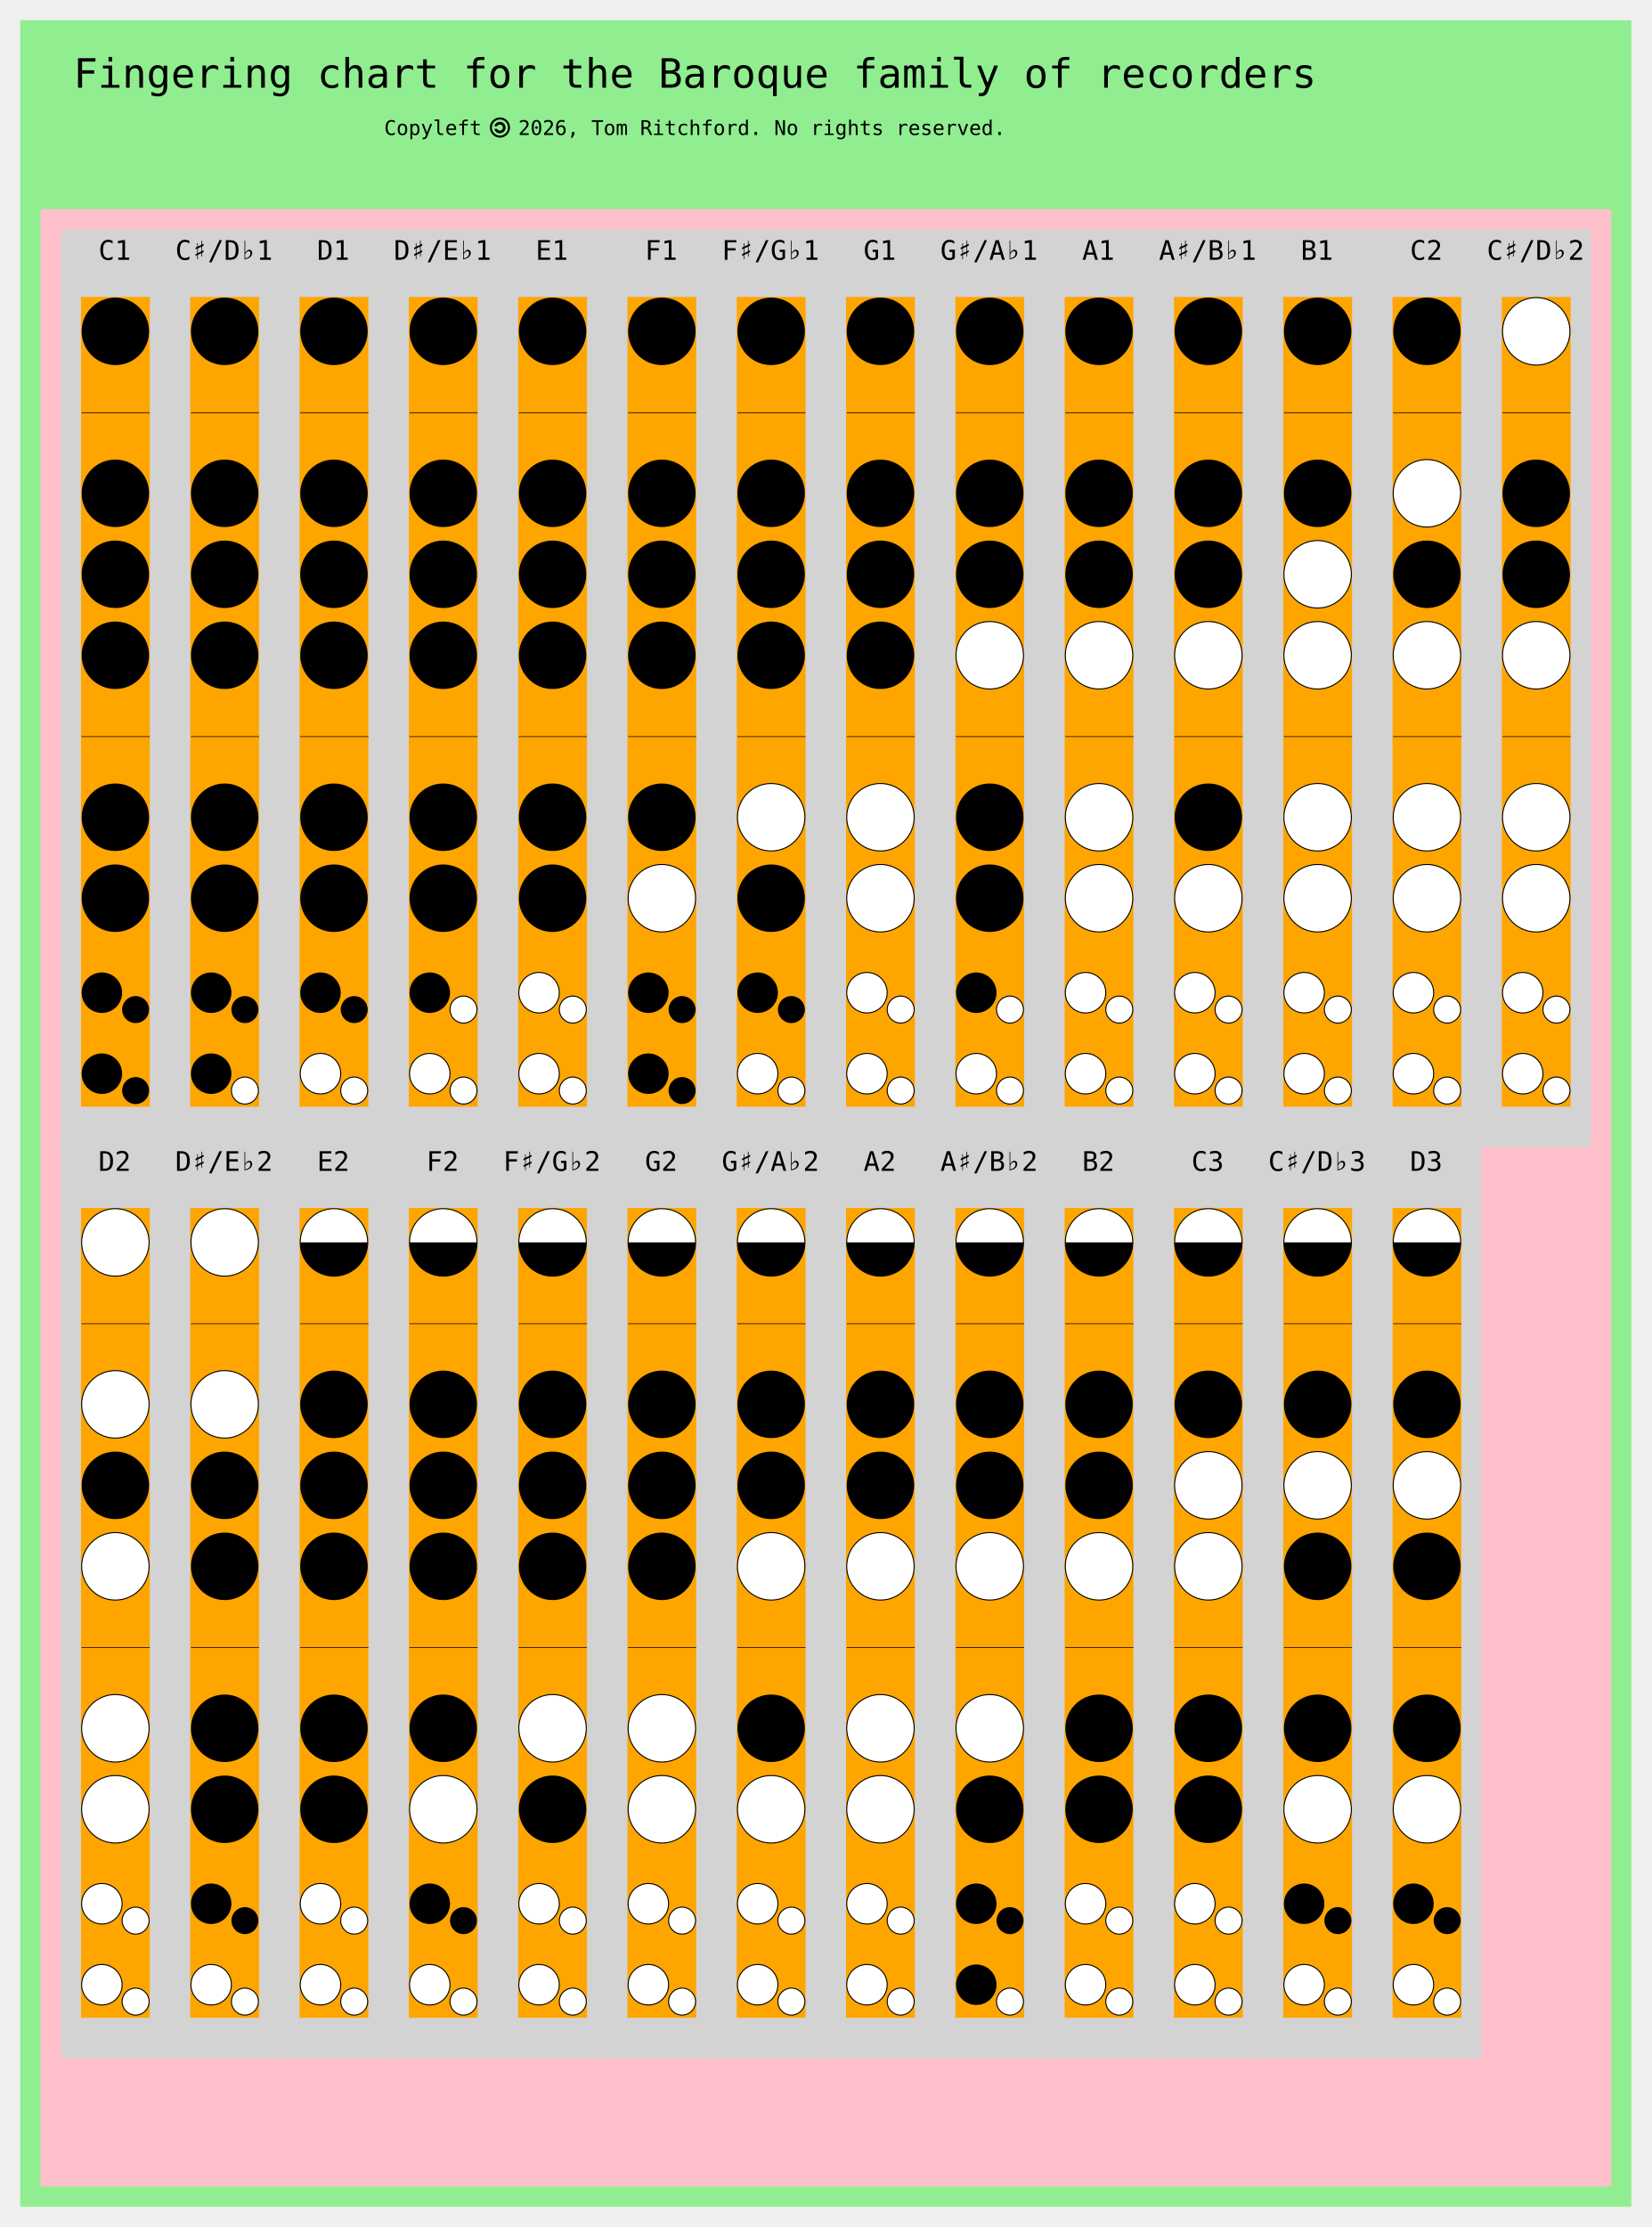
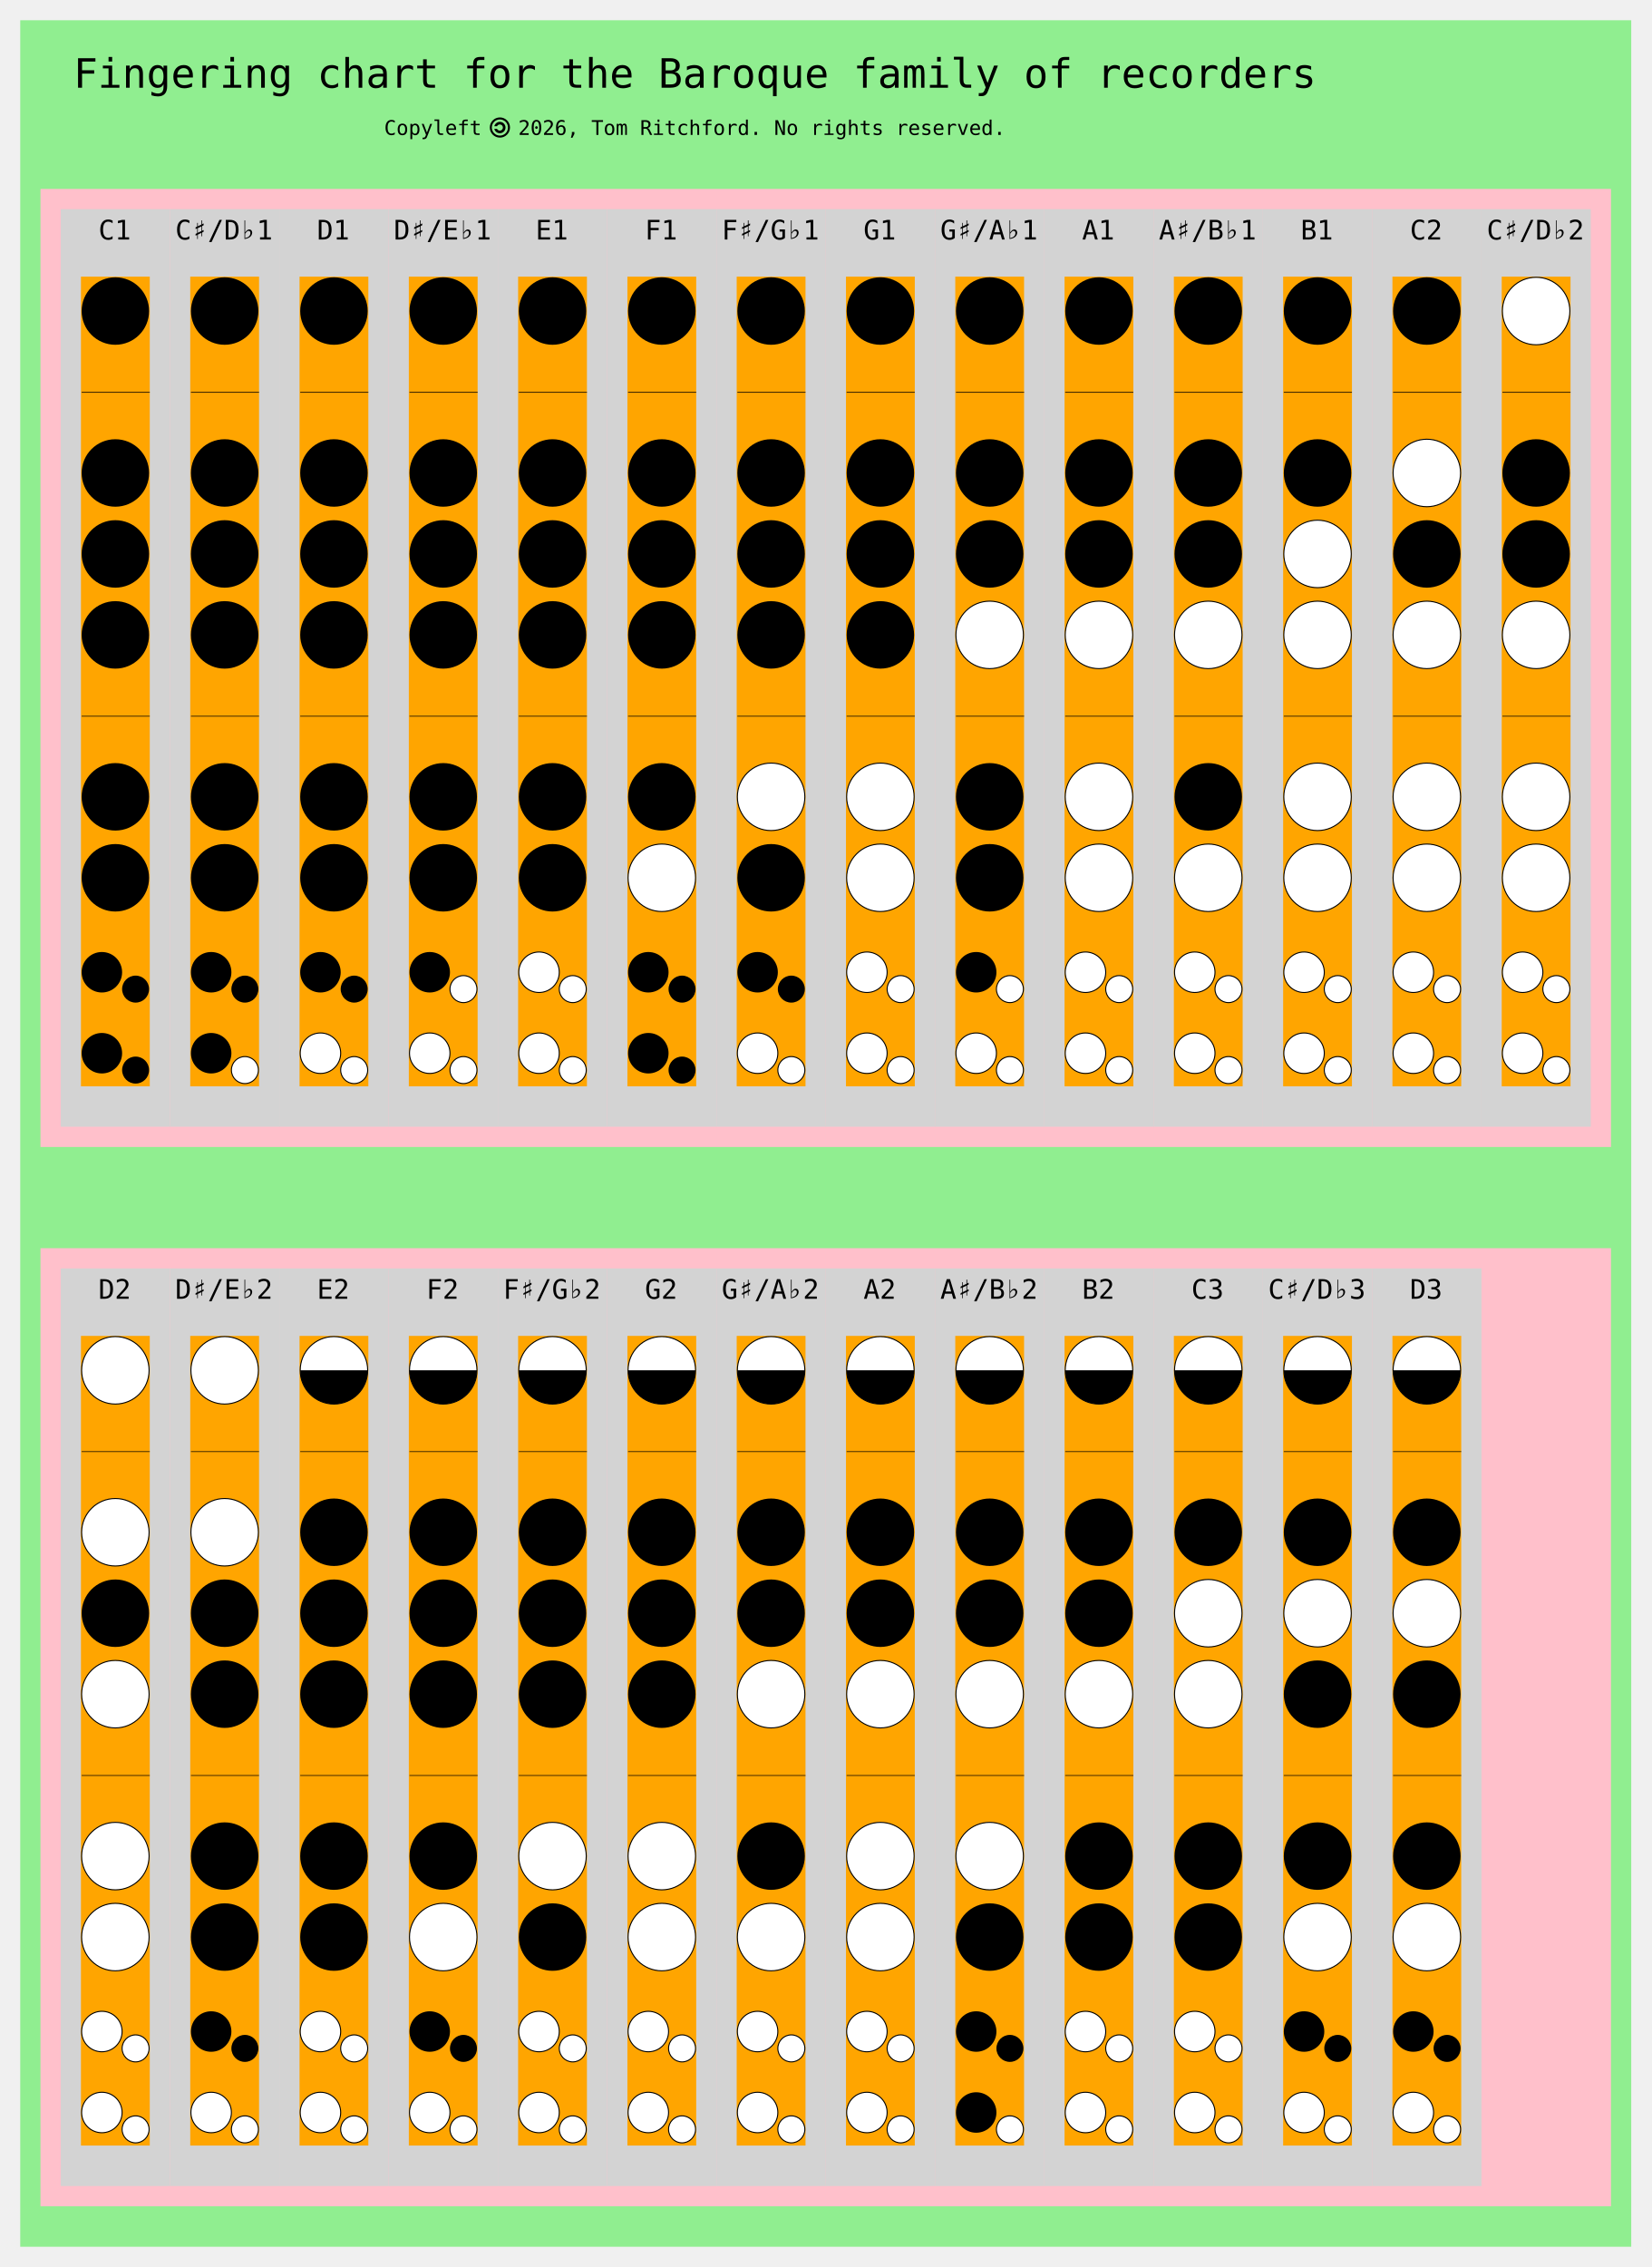
- <svg xmlns="http://www.w3.org/2000/svg" viewBox="0 0 2448 3300">
+ <svg xmlns="http://www.w3.org/2000/svg" viewBox="0 0 2448 3360">
  <defs>
    <svg id="copyleft">
      <circle cx="5" cy="5" r="4.49" fill="none" stroke="#000" stroke-width="1" />
      <path d="M 2.23,4.37 H 3.57 a 1.53,1.53 0 1 1 0,1.28 H 2.23 a 2.81,2.81 0 1 0 0-1.28 z" />
    </svg>
    <circle cx="50" cy="50" r="50" id="pad" />
    <circle cx="80" cy="95" r="20" id="little-hole" />
    <circle cx="30" cy="70" r="30" id="big-hole" />
    <rect x="0" y="50" width="120" height="1" style="fill: black;" id="horizontal-line" />
    <path d="  M 0,50   A 50,50 0 0 0 100,50   Z  " fill="black" id="octave" />
  </defs>
  <style>
    .body_background { fill: lightgreen; }
    .chart_background { fill: pink; }
    .note_fingering_background { fill: lightgray; }
    .fingering_background { fill: orange; }
    .outline { fill: white; stroke: black; stroke-width: 1.5; }
    .caption { fill: black; font-size: 40px; font-family: monospace; text-anchor: middle; }
    .page_background { fill: pink; }
  </style>
-   <svg class="body" x="30" y="30" width="2388" height="3240">
+   <svg class="body" x="30" y="30" width="2388" height="3300">
    <rect class="body_background" width="100%" height="100%" />
    <svg>
      <text font-size="60px" font-family="monospace" text-anchor="middle" x="1000" y="100">
        Fingering chart for the Baroque family of recorders
      </text>
      <text font-size="30px" font-family="monospace" text-anchor="middle" x="1000" y="170">
        Copyleft <tspan fill="transparent">©</tspan> 2026, Tom Ritchford. No rights reserved.
      </text>
      <use href="#copyleft" x="232" y="48" transform="scale(3, 3)" />
    </svg>
-     <svg class="chart" x="30" y="280" width="2328" height="2930">
+     <svg class="chart" x="30" y="250" width="2328" height="1420">
      <rect class="chart_background" width="100%" height="100%" />
      <svg class="note_fingering" x="30" y="30" width="162" height="1360">
        <rect class="note_fingering_background" width="100%" height="100%" />
        <svg class="fingering" x="30" y="100" width="102" height="1200">
          <rect class="fingering_background" width="100%" height="100%" />
          <use x="1" y="1" href="#pad" />
          <use x="1" y="121" href="#horizontal-line" />
          <use x="1" y="241" href="#pad" />
          <use x="1" y="361" href="#pad" />
          <use x="1" y="481" href="#pad" />
          <use x="1" y="601" href="#horizontal-line" />
          <use x="1" y="721" href="#pad" />
          <use x="1" y="841" href="#pad" />
          <use x="1" y="961" href="#little-hole" />
          <use x="1" y="961" href="#big-hole" />
          <use x="1" y="1081" href="#little-hole" />
          <use x="1" y="1081" href="#big-hole" />
        </svg>
        <text class="caption" height="100" x="80" y="45">  C1  </text>
      </svg>
      <svg class="note_fingering" x="192" y="30" width="162" height="1360">
        <rect class="note_fingering_background" width="100%" height="100%" />
        <svg class="fingering" x="30" y="100" width="102" height="1200">
          <rect class="fingering_background" width="100%" height="100%" />
          <use x="1" y="1" href="#pad" />
          <use x="1" y="121" href="#horizontal-line" />
          <use x="1" y="241" href="#pad" />
          <use x="1" y="361" href="#pad" />
          <use x="1" y="481" href="#pad" />
          <use x="1" y="601" href="#horizontal-line" />
          <use x="1" y="721" href="#pad" />
          <use x="1" y="841" href="#pad" />
          <use x="1" y="961" href="#little-hole" />
          <use x="1" y="961" href="#big-hole" />
          <use x="1" y="1081" href="#little-hole" class="outline" />
          <use x="1" y="1081" href="#big-hole" />
        </svg>
        <text class="caption" height="100" x="80" y="45">C♯/D♭1</text>
      </svg>
      <svg class="note_fingering" x="354" y="30" width="162" height="1360">
        <rect class="note_fingering_background" width="100%" height="100%" />
        <svg class="fingering" x="30" y="100" width="102" height="1200">
          <rect class="fingering_background" width="100%" height="100%" />
          <use x="1" y="1" href="#pad" />
          <use x="1" y="121" href="#horizontal-line" />
          <use x="1" y="241" href="#pad" />
          <use x="1" y="361" href="#pad" />
          <use x="1" y="481" href="#pad" />
          <use x="1" y="601" href="#horizontal-line" />
          <use x="1" y="721" href="#pad" />
          <use x="1" y="841" href="#pad" />
          <use x="1" y="961" href="#little-hole" />
          <use x="1" y="961" href="#big-hole" />
          <use x="1" y="1081" href="#little-hole" class="outline" />
          <use x="1" y="1081" href="#big-hole" class="outline" />
        </svg>
        <text class="caption" height="100" x="80" y="45">  D1  </text>
      </svg>
      <svg class="note_fingering" x="516" y="30" width="162" height="1360">
        <rect class="note_fingering_background" width="100%" height="100%" />
        <svg class="fingering" x="30" y="100" width="102" height="1200">
          <rect class="fingering_background" width="100%" height="100%" />
          <use x="1" y="1" href="#pad" />
          <use x="1" y="121" href="#horizontal-line" />
          <use x="1" y="241" href="#pad" />
          <use x="1" y="361" href="#pad" />
          <use x="1" y="481" href="#pad" />
          <use x="1" y="601" href="#horizontal-line" />
          <use x="1" y="721" href="#pad" />
          <use x="1" y="841" href="#pad" />
          <use x="1" y="961" href="#little-hole" class="outline" />
          <use x="1" y="961" href="#big-hole" />
          <use x="1" y="1081" href="#little-hole" class="outline" />
          <use x="1" y="1081" href="#big-hole" class="outline" />
        </svg>
        <text class="caption" height="100" x="80" y="45">D♯/E♭1</text>
      </svg>
      <svg class="note_fingering" x="678" y="30" width="162" height="1360">
        <rect class="note_fingering_background" width="100%" height="100%" />
        <svg class="fingering" x="30" y="100" width="102" height="1200">
          <rect class="fingering_background" width="100%" height="100%" />
          <use x="1" y="1" href="#pad" />
          <use x="1" y="121" href="#horizontal-line" />
          <use x="1" y="241" href="#pad" />
          <use x="1" y="361" href="#pad" />
          <use x="1" y="481" href="#pad" />
          <use x="1" y="601" href="#horizontal-line" />
          <use x="1" y="721" href="#pad" />
          <use x="1" y="841" href="#pad" />
          <use x="1" y="961" href="#little-hole" class="outline" />
          <use x="1" y="961" href="#big-hole" class="outline" />
          <use x="1" y="1081" href="#little-hole" class="outline" />
          <use x="1" y="1081" href="#big-hole" class="outline" />
        </svg>
        <text class="caption" height="100" x="80" y="45">  E1  </text>
      </svg>
      <svg class="note_fingering" x="840" y="30" width="162" height="1360">
        <rect class="note_fingering_background" width="100%" height="100%" />
        <svg class="fingering" x="30" y="100" width="102" height="1200">
          <rect class="fingering_background" width="100%" height="100%" />
          <use x="1" y="1" href="#pad" />
          <use x="1" y="121" href="#horizontal-line" />
          <use x="1" y="241" href="#pad" />
          <use x="1" y="361" href="#pad" />
          <use x="1" y="481" href="#pad" />
          <use x="1" y="601" href="#horizontal-line" />
          <use x="1" y="721" href="#pad" />
          <use x="1" y="841" href="#pad" class="outline" />
          <use x="1" y="961" href="#little-hole" />
          <use x="1" y="961" href="#big-hole" />
          <use x="1" y="1081" href="#little-hole" />
          <use x="1" y="1081" href="#big-hole" />
        </svg>
        <text class="caption" height="100" x="80" y="45">  F1  </text>
      </svg>
      <svg class="note_fingering" x="1002" y="30" width="162" height="1360">
        <rect class="note_fingering_background" width="100%" height="100%" />
        <svg class="fingering" x="30" y="100" width="102" height="1200">
          <rect class="fingering_background" width="100%" height="100%" />
          <use x="1" y="1" href="#pad" />
          <use x="1" y="121" href="#horizontal-line" />
          <use x="1" y="241" href="#pad" />
          <use x="1" y="361" href="#pad" />
          <use x="1" y="481" href="#pad" />
          <use x="1" y="601" href="#horizontal-line" />
          <use x="1" y="721" href="#pad" class="outline" />
          <use x="1" y="841" href="#pad" />
          <use x="1" y="961" href="#little-hole" />
          <use x="1" y="961" href="#big-hole" />
          <use x="1" y="1081" href="#little-hole" class="outline" />
          <use x="1" y="1081" href="#big-hole" class="outline" />
        </svg>
        <text class="caption" height="100" x="80" y="45">F♯/G♭1</text>
      </svg>
      <svg class="note_fingering" x="1164" y="30" width="162" height="1360">
        <rect class="note_fingering_background" width="100%" height="100%" />
        <svg class="fingering" x="30" y="100" width="102" height="1200">
          <rect class="fingering_background" width="100%" height="100%" />
          <use x="1" y="1" href="#pad" />
          <use x="1" y="121" href="#horizontal-line" />
          <use x="1" y="241" href="#pad" />
          <use x="1" y="361" href="#pad" />
          <use x="1" y="481" href="#pad" />
          <use x="1" y="601" href="#horizontal-line" />
          <use x="1" y="721" href="#pad" class="outline" />
          <use x="1" y="841" href="#pad" class="outline" />
          <use x="1" y="961" href="#little-hole" class="outline" />
          <use x="1" y="961" href="#big-hole" class="outline" />
          <use x="1" y="1081" href="#little-hole" class="outline" />
          <use x="1" y="1081" href="#big-hole" class="outline" />
        </svg>
        <text class="caption" height="100" x="80" y="45">  G1  </text>
      </svg>
      <svg class="note_fingering" x="1326" y="30" width="162" height="1360">
        <rect class="note_fingering_background" width="100%" height="100%" />
        <svg class="fingering" x="30" y="100" width="102" height="1200">
          <rect class="fingering_background" width="100%" height="100%" />
          <use x="1" y="1" href="#pad" />
          <use x="1" y="121" href="#horizontal-line" />
          <use x="1" y="241" href="#pad" />
          <use x="1" y="361" href="#pad" />
          <use x="1" y="481" href="#pad" class="outline" />
          <use x="1" y="601" href="#horizontal-line" />
          <use x="1" y="721" href="#pad" />
          <use x="1" y="841" href="#pad" />
          <use x="1" y="961" href="#little-hole" class="outline" />
          <use x="1" y="961" href="#big-hole" />
          <use x="1" y="1081" href="#little-hole" class="outline" />
          <use x="1" y="1081" href="#big-hole" class="outline" />
        </svg>
        <text class="caption" height="100" x="80" y="45">G♯/A♭1</text>
      </svg>
      <svg class="note_fingering" x="1488" y="30" width="162" height="1360">
        <rect class="note_fingering_background" width="100%" height="100%" />
        <svg class="fingering" x="30" y="100" width="102" height="1200">
          <rect class="fingering_background" width="100%" height="100%" />
          <use x="1" y="1" href="#pad" />
          <use x="1" y="121" href="#horizontal-line" />
          <use x="1" y="241" href="#pad" />
          <use x="1" y="361" href="#pad" />
          <use x="1" y="481" href="#pad" class="outline" />
          <use x="1" y="601" href="#horizontal-line" />
          <use x="1" y="721" href="#pad" class="outline" />
          <use x="1" y="841" href="#pad" class="outline" />
          <use x="1" y="961" href="#little-hole" class="outline" />
          <use x="1" y="961" href="#big-hole" class="outline" />
          <use x="1" y="1081" href="#little-hole" class="outline" />
          <use x="1" y="1081" href="#big-hole" class="outline" />
        </svg>
        <text class="caption" height="100" x="80" y="45">  A1  </text>
      </svg>
      <svg class="note_fingering" x="1650" y="30" width="162" height="1360">
        <rect class="note_fingering_background" width="100%" height="100%" />
        <svg class="fingering" x="30" y="100" width="102" height="1200">
          <rect class="fingering_background" width="100%" height="100%" />
          <use x="1" y="1" href="#pad" />
          <use x="1" y="121" href="#horizontal-line" />
          <use x="1" y="241" href="#pad" />
          <use x="1" y="361" href="#pad" />
          <use x="1" y="481" href="#pad" class="outline" />
          <use x="1" y="601" href="#horizontal-line" />
          <use x="1" y="721" href="#pad" />
          <use x="1" y="841" href="#pad" class="outline" />
          <use x="1" y="961" href="#little-hole" class="outline" />
          <use x="1" y="961" href="#big-hole" class="outline" />
          <use x="1" y="1081" href="#little-hole" class="outline" />
          <use x="1" y="1081" href="#big-hole" class="outline" />
        </svg>
        <text class="caption" height="100" x="80" y="45">A♯/B♭1</text>
      </svg>
      <svg class="note_fingering" x="1812" y="30" width="162" height="1360">
        <rect class="note_fingering_background" width="100%" height="100%" />
        <svg class="fingering" x="30" y="100" width="102" height="1200">
          <rect class="fingering_background" width="100%" height="100%" />
          <use x="1" y="1" href="#pad" />
          <use x="1" y="121" href="#horizontal-line" />
          <use x="1" y="241" href="#pad" />
          <use x="1" y="361" href="#pad" class="outline" />
          <use x="1" y="481" href="#pad" class="outline" />
          <use x="1" y="601" href="#horizontal-line" />
          <use x="1" y="721" href="#pad" class="outline" />
          <use x="1" y="841" href="#pad" class="outline" />
          <use x="1" y="961" href="#little-hole" class="outline" />
          <use x="1" y="961" href="#big-hole" class="outline" />
          <use x="1" y="1081" href="#little-hole" class="outline" />
          <use x="1" y="1081" href="#big-hole" class="outline" />
        </svg>
        <text class="caption" height="100" x="80" y="45">  B1  </text>
      </svg>
      <svg class="note_fingering" x="1974" y="30" width="162" height="1360">
        <rect class="note_fingering_background" width="100%" height="100%" />
        <svg class="fingering" x="30" y="100" width="102" height="1200">
          <rect class="fingering_background" width="100%" height="100%" />
          <use x="1" y="1" href="#pad" />
          <use x="1" y="121" href="#horizontal-line" />
          <use x="1" y="241" href="#pad" class="outline" />
          <use x="1" y="361" href="#pad" />
          <use x="1" y="481" href="#pad" class="outline" />
          <use x="1" y="601" href="#horizontal-line" />
          <use x="1" y="721" href="#pad" class="outline" />
          <use x="1" y="841" href="#pad" class="outline" />
          <use x="1" y="961" href="#little-hole" class="outline" />
          <use x="1" y="961" href="#big-hole" class="outline" />
          <use x="1" y="1081" href="#little-hole" class="outline" />
          <use x="1" y="1081" href="#big-hole" class="outline" />
        </svg>
        <text class="caption" height="100" x="80" y="45">  C2  </text>
      </svg>
      <svg class="note_fingering" x="2136" y="30" width="162" height="1360">
        <rect class="note_fingering_background" width="100%" height="100%" />
        <svg class="fingering" x="30" y="100" width="102" height="1200">
          <rect class="fingering_background" width="100%" height="100%" />
          <use x="1" y="1" href="#pad" class="outline" />
          <use x="1" y="121" href="#horizontal-line" />
          <use x="1" y="241" href="#pad" />
          <use x="1" y="361" href="#pad" />
          <use x="1" y="481" href="#pad" class="outline" />
          <use x="1" y="601" href="#horizontal-line" />
          <use x="1" y="721" href="#pad" class="outline" />
          <use x="1" y="841" href="#pad" class="outline" />
          <use x="1" y="961" href="#little-hole" class="outline" />
          <use x="1" y="961" href="#big-hole" class="outline" />
          <use x="1" y="1081" href="#little-hole" class="outline" />
          <use x="1" y="1081" href="#big-hole" class="outline" />
        </svg>
        <text class="caption" height="100" x="80" y="45">C♯/D♭2</text>
      </svg>
-       <svg class="note_fingering" x="30" y="1380" width="162" height="1360">
+     </svg>
+     <svg class="chart" x="30" y="1820" width="2328" height="1420">
+       <rect class="chart_background" width="100%" height="100%" />
+       <svg class="note_fingering" x="30" y="30" width="162" height="1360">
        <rect class="note_fingering_background" width="100%" height="100%" />
        <svg class="fingering" x="30" y="100" width="102" height="1200">
          <rect class="fingering_background" width="100%" height="100%" />
          <use x="1" y="1" href="#pad" class="outline" />
          <use x="1" y="121" href="#horizontal-line" />
          <use x="1" y="241" href="#pad" class="outline" />
          <use x="1" y="361" href="#pad" />
          <use x="1" y="481" href="#pad" class="outline" />
          <use x="1" y="601" href="#horizontal-line" />
          <use x="1" y="721" href="#pad" class="outline" />
          <use x="1" y="841" href="#pad" class="outline" />
          <use x="1" y="961" href="#little-hole" class="outline" />
          <use x="1" y="961" href="#big-hole" class="outline" />
          <use x="1" y="1081" href="#little-hole" class="outline" />
          <use x="1" y="1081" href="#big-hole" class="outline" />
        </svg>
        <text class="caption" height="100" x="80" y="45">  D2  </text>
      </svg>
-       <svg class="note_fingering" x="192" y="1380" width="162" height="1360">
+       <svg class="note_fingering" x="192" y="30" width="162" height="1360">
        <rect class="note_fingering_background" width="100%" height="100%" />
        <svg class="fingering" x="30" y="100" width="102" height="1200">
          <rect class="fingering_background" width="100%" height="100%" />
          <use x="1" y="1" href="#pad" class="outline" />
          <use x="1" y="121" href="#horizontal-line" />
          <use x="1" y="241" href="#pad" class="outline" />
          <use x="1" y="361" href="#pad" />
          <use x="1" y="481" href="#pad" />
          <use x="1" y="601" href="#horizontal-line" />
          <use x="1" y="721" href="#pad" />
          <use x="1" y="841" href="#pad" />
          <use x="1" y="961" href="#little-hole" />
          <use x="1" y="961" href="#big-hole" />
          <use x="1" y="1081" href="#little-hole" class="outline" />
          <use x="1" y="1081" href="#big-hole" class="outline" />
        </svg>
        <text class="caption" height="100" x="80" y="45">D♯/E♭2</text>
      </svg>
-       <svg class="note_fingering" x="354" y="1380" width="162" height="1360">
+       <svg class="note_fingering" x="354" y="30" width="162" height="1360">
        <rect class="note_fingering_background" width="100%" height="100%" />
        <svg class="fingering" x="30" y="100" width="102" height="1200">
          <rect class="fingering_background" width="100%" height="100%" />
          <use x="1" y="1" href="#pad" class="outline" />
          <use x="1" y="1" href="#octave" />
          <use x="1" y="121" href="#horizontal-line" />
          <use x="1" y="241" href="#pad" />
          <use x="1" y="361" href="#pad" />
          <use x="1" y="481" href="#pad" />
          <use x="1" y="601" href="#horizontal-line" />
          <use x="1" y="721" href="#pad" />
          <use x="1" y="841" href="#pad" />
          <use x="1" y="961" href="#little-hole" class="outline" />
          <use x="1" y="961" href="#big-hole" class="outline" />
          <use x="1" y="1081" href="#little-hole" class="outline" />
          <use x="1" y="1081" href="#big-hole" class="outline" />
        </svg>
        <text class="caption" height="100" x="80" y="45">  E2  </text>
      </svg>
-       <svg class="note_fingering" x="516" y="1380" width="162" height="1360">
+       <svg class="note_fingering" x="516" y="30" width="162" height="1360">
        <rect class="note_fingering_background" width="100%" height="100%" />
        <svg class="fingering" x="30" y="100" width="102" height="1200">
          <rect class="fingering_background" width="100%" height="100%" />
          <use x="1" y="1" href="#pad" class="outline" />
          <use x="1" y="1" href="#octave" />
          <use x="1" y="121" href="#horizontal-line" />
          <use x="1" y="241" href="#pad" />
          <use x="1" y="361" href="#pad" />
          <use x="1" y="481" href="#pad" />
          <use x="1" y="601" href="#horizontal-line" />
          <use x="1" y="721" href="#pad" />
          <use x="1" y="841" href="#pad" class="outline" />
          <use x="1" y="961" href="#little-hole" />
          <use x="1" y="961" href="#big-hole" />
          <use x="1" y="1081" href="#little-hole" class="outline" />
          <use x="1" y="1081" href="#big-hole" class="outline" />
        </svg>
        <text class="caption" height="100" x="80" y="45">  F2  </text>
      </svg>
-       <svg class="note_fingering" x="678" y="1380" width="162" height="1360">
+       <svg class="note_fingering" x="678" y="30" width="162" height="1360">
        <rect class="note_fingering_background" width="100%" height="100%" />
        <svg class="fingering" x="30" y="100" width="102" height="1200">
          <rect class="fingering_background" width="100%" height="100%" />
          <use x="1" y="1" href="#pad" class="outline" />
          <use x="1" y="1" href="#octave" />
          <use x="1" y="121" href="#horizontal-line" />
          <use x="1" y="241" href="#pad" />
          <use x="1" y="361" href="#pad" />
          <use x="1" y="481" href="#pad" />
          <use x="1" y="601" href="#horizontal-line" />
          <use x="1" y="721" href="#pad" class="outline" />
          <use x="1" y="841" href="#pad" />
          <use x="1" y="961" href="#little-hole" class="outline" />
          <use x="1" y="961" href="#big-hole" class="outline" />
          <use x="1" y="1081" href="#little-hole" class="outline" />
          <use x="1" y="1081" href="#big-hole" class="outline" />
        </svg>
        <text class="caption" height="100" x="80" y="45">F♯/G♭2</text>
      </svg>
-       <svg class="note_fingering" x="840" y="1380" width="162" height="1360">
+       <svg class="note_fingering" x="840" y="30" width="162" height="1360">
        <rect class="note_fingering_background" width="100%" height="100%" />
        <svg class="fingering" x="30" y="100" width="102" height="1200">
          <rect class="fingering_background" width="100%" height="100%" />
          <use x="1" y="1" href="#pad" class="outline" />
          <use x="1" y="1" href="#octave" />
          <use x="1" y="121" href="#horizontal-line" />
          <use x="1" y="241" href="#pad" />
          <use x="1" y="361" href="#pad" />
          <use x="1" y="481" href="#pad" />
          <use x="1" y="601" href="#horizontal-line" />
          <use x="1" y="721" href="#pad" class="outline" />
          <use x="1" y="841" href="#pad" class="outline" />
          <use x="1" y="961" href="#little-hole" class="outline" />
          <use x="1" y="961" href="#big-hole" class="outline" />
          <use x="1" y="1081" href="#little-hole" class="outline" />
          <use x="1" y="1081" href="#big-hole" class="outline" />
        </svg>
        <text class="caption" height="100" x="80" y="45">  G2  </text>
      </svg>
-       <svg class="note_fingering" x="1002" y="1380" width="162" height="1360">
+       <svg class="note_fingering" x="1002" y="30" width="162" height="1360">
        <rect class="note_fingering_background" width="100%" height="100%" />
        <svg class="fingering" x="30" y="100" width="102" height="1200">
          <rect class="fingering_background" width="100%" height="100%" />
          <use x="1" y="1" href="#pad" class="outline" />
          <use x="1" y="1" href="#octave" />
          <use x="1" y="121" href="#horizontal-line" />
          <use x="1" y="241" href="#pad" />
          <use x="1" y="361" href="#pad" />
          <use x="1" y="481" href="#pad" class="outline" />
          <use x="1" y="601" href="#horizontal-line" />
          <use x="1" y="721" href="#pad" />
          <use x="1" y="841" href="#pad" class="outline" />
          <use x="1" y="961" href="#little-hole" class="outline" />
          <use x="1" y="961" href="#big-hole" class="outline" />
          <use x="1" y="1081" href="#little-hole" class="outline" />
          <use x="1" y="1081" href="#big-hole" class="outline" />
        </svg>
        <text class="caption" height="100" x="80" y="45">G♯/A♭2</text>
      </svg>
-       <svg class="note_fingering" x="1164" y="1380" width="162" height="1360">
+       <svg class="note_fingering" x="1164" y="30" width="162" height="1360">
        <rect class="note_fingering_background" width="100%" height="100%" />
        <svg class="fingering" x="30" y="100" width="102" height="1200">
          <rect class="fingering_background" width="100%" height="100%" />
          <use x="1" y="1" href="#pad" class="outline" />
          <use x="1" y="1" href="#octave" />
          <use x="1" y="121" href="#horizontal-line" />
          <use x="1" y="241" href="#pad" />
          <use x="1" y="361" href="#pad" />
          <use x="1" y="481" href="#pad" class="outline" />
          <use x="1" y="601" href="#horizontal-line" />
          <use x="1" y="721" href="#pad" class="outline" />
          <use x="1" y="841" href="#pad" class="outline" />
          <use x="1" y="961" href="#little-hole" class="outline" />
          <use x="1" y="961" href="#big-hole" class="outline" />
          <use x="1" y="1081" href="#little-hole" class="outline" />
          <use x="1" y="1081" href="#big-hole" class="outline" />
        </svg>
        <text class="caption" height="100" x="80" y="45">  A2  </text>
      </svg>
-       <svg class="note_fingering" x="1326" y="1380" width="162" height="1360">
+       <svg class="note_fingering" x="1326" y="30" width="162" height="1360">
        <rect class="note_fingering_background" width="100%" height="100%" />
        <svg class="fingering" x="30" y="100" width="102" height="1200">
          <rect class="fingering_background" width="100%" height="100%" />
          <use x="1" y="1" href="#pad" class="outline" />
          <use x="1" y="1" href="#octave" />
          <use x="1" y="121" href="#horizontal-line" />
          <use x="1" y="241" href="#pad" />
          <use x="1" y="361" href="#pad" />
          <use x="1" y="481" href="#pad" class="outline" />
          <use x="1" y="601" href="#horizontal-line" />
          <use x="1" y="721" href="#pad" class="outline" />
          <use x="1" y="841" href="#pad" />
          <use x="1" y="961" href="#little-hole" />
          <use x="1" y="961" href="#big-hole" />
          <use x="1" y="1081" href="#little-hole" class="outline" />
          <use x="1" y="1081" href="#big-hole" />
        </svg>
        <text class="caption" height="100" x="80" y="45">A♯/B♭2</text>
      </svg>
-       <svg class="note_fingering" x="1488" y="1380" width="162" height="1360">
+       <svg class="note_fingering" x="1488" y="30" width="162" height="1360">
        <rect class="note_fingering_background" width="100%" height="100%" />
        <svg class="fingering" x="30" y="100" width="102" height="1200">
          <rect class="fingering_background" width="100%" height="100%" />
          <use x="1" y="1" href="#pad" class="outline" />
          <use x="1" y="1" href="#octave" />
          <use x="1" y="121" href="#horizontal-line" />
          <use x="1" y="241" href="#pad" />
          <use x="1" y="361" href="#pad" />
          <use x="1" y="481" href="#pad" class="outline" />
          <use x="1" y="601" href="#horizontal-line" />
          <use x="1" y="721" href="#pad" />
          <use x="1" y="841" href="#pad" />
          <use x="1" y="961" href="#little-hole" class="outline" />
          <use x="1" y="961" href="#big-hole" class="outline" />
          <use x="1" y="1081" href="#little-hole" class="outline" />
          <use x="1" y="1081" href="#big-hole" class="outline" />
        </svg>
        <text class="caption" height="100" x="80" y="45">  B2  </text>
      </svg>
-       <svg class="note_fingering" x="1650" y="1380" width="162" height="1360">
+       <svg class="note_fingering" x="1650" y="30" width="162" height="1360">
        <rect class="note_fingering_background" width="100%" height="100%" />
        <svg class="fingering" x="30" y="100" width="102" height="1200">
          <rect class="fingering_background" width="100%" height="100%" />
          <use x="1" y="1" href="#pad" class="outline" />
          <use x="1" y="1" href="#octave" />
          <use x="1" y="121" href="#horizontal-line" />
          <use x="1" y="241" href="#pad" />
          <use x="1" y="361" href="#pad" class="outline" />
          <use x="1" y="481" href="#pad" class="outline" />
          <use x="1" y="601" href="#horizontal-line" />
          <use x="1" y="721" href="#pad" />
          <use x="1" y="841" href="#pad" />
          <use x="1" y="961" href="#little-hole" class="outline" />
          <use x="1" y="961" href="#big-hole" class="outline" />
          <use x="1" y="1081" href="#little-hole" class="outline" />
          <use x="1" y="1081" href="#big-hole" class="outline" />
        </svg>
        <text class="caption" height="100" x="80" y="45">  C3  </text>
      </svg>
-       <svg class="note_fingering" x="1812" y="1380" width="162" height="1360">
+       <svg class="note_fingering" x="1812" y="30" width="162" height="1360">
        <rect class="note_fingering_background" width="100%" height="100%" />
        <svg class="fingering" x="30" y="100" width="102" height="1200">
          <rect class="fingering_background" width="100%" height="100%" />
          <use x="1" y="1" href="#pad" class="outline" />
          <use x="1" y="1" href="#octave" />
          <use x="1" y="121" href="#horizontal-line" />
          <use x="1" y="241" href="#pad" />
          <use x="1" y="361" href="#pad" class="outline" />
          <use x="1" y="481" href="#pad" />
          <use x="1" y="601" href="#horizontal-line" />
          <use x="1" y="721" href="#pad" />
          <use x="1" y="841" href="#pad" class="outline" />
          <use x="1" y="961" href="#little-hole" />
          <use x="1" y="961" href="#big-hole" />
          <use x="1" y="1081" href="#little-hole" class="outline" />
          <use x="1" y="1081" href="#big-hole" class="outline" />
        </svg>
        <text class="caption" height="100" x="80" y="45">C♯/D♭3</text>
      </svg>
-       <svg class="note_fingering" x="1974" y="1380" width="162" height="1360">
+       <svg class="note_fingering" x="1974" y="30" width="162" height="1360">
        <rect class="note_fingering_background" width="100%" height="100%" />
        <svg class="fingering" x="30" y="100" width="102" height="1200">
          <rect class="fingering_background" width="100%" height="100%" />
          <use x="1" y="1" href="#pad" class="outline" />
          <use x="1" y="1" href="#octave" />
          <use x="1" y="121" href="#horizontal-line" />
          <use x="1" y="241" href="#pad" />
          <use x="1" y="361" href="#pad" class="outline" />
          <use x="1" y="481" href="#pad" />
          <use x="1" y="601" href="#horizontal-line" />
          <use x="1" y="721" href="#pad" />
          <use x="1" y="841" href="#pad" class="outline" />
          <use x="1" y="961" href="#little-hole" />
          <use x="1" y="961" href="#big-hole" />
          <use x="1" y="1081" href="#little-hole" class="outline" />
          <use x="1" y="1081" href="#big-hole" class="outline" />
        </svg>
        <text class="caption" height="100" x="80" y="45">  D3  </text>
      </svg>
    </svg>
  </svg>
</svg>
